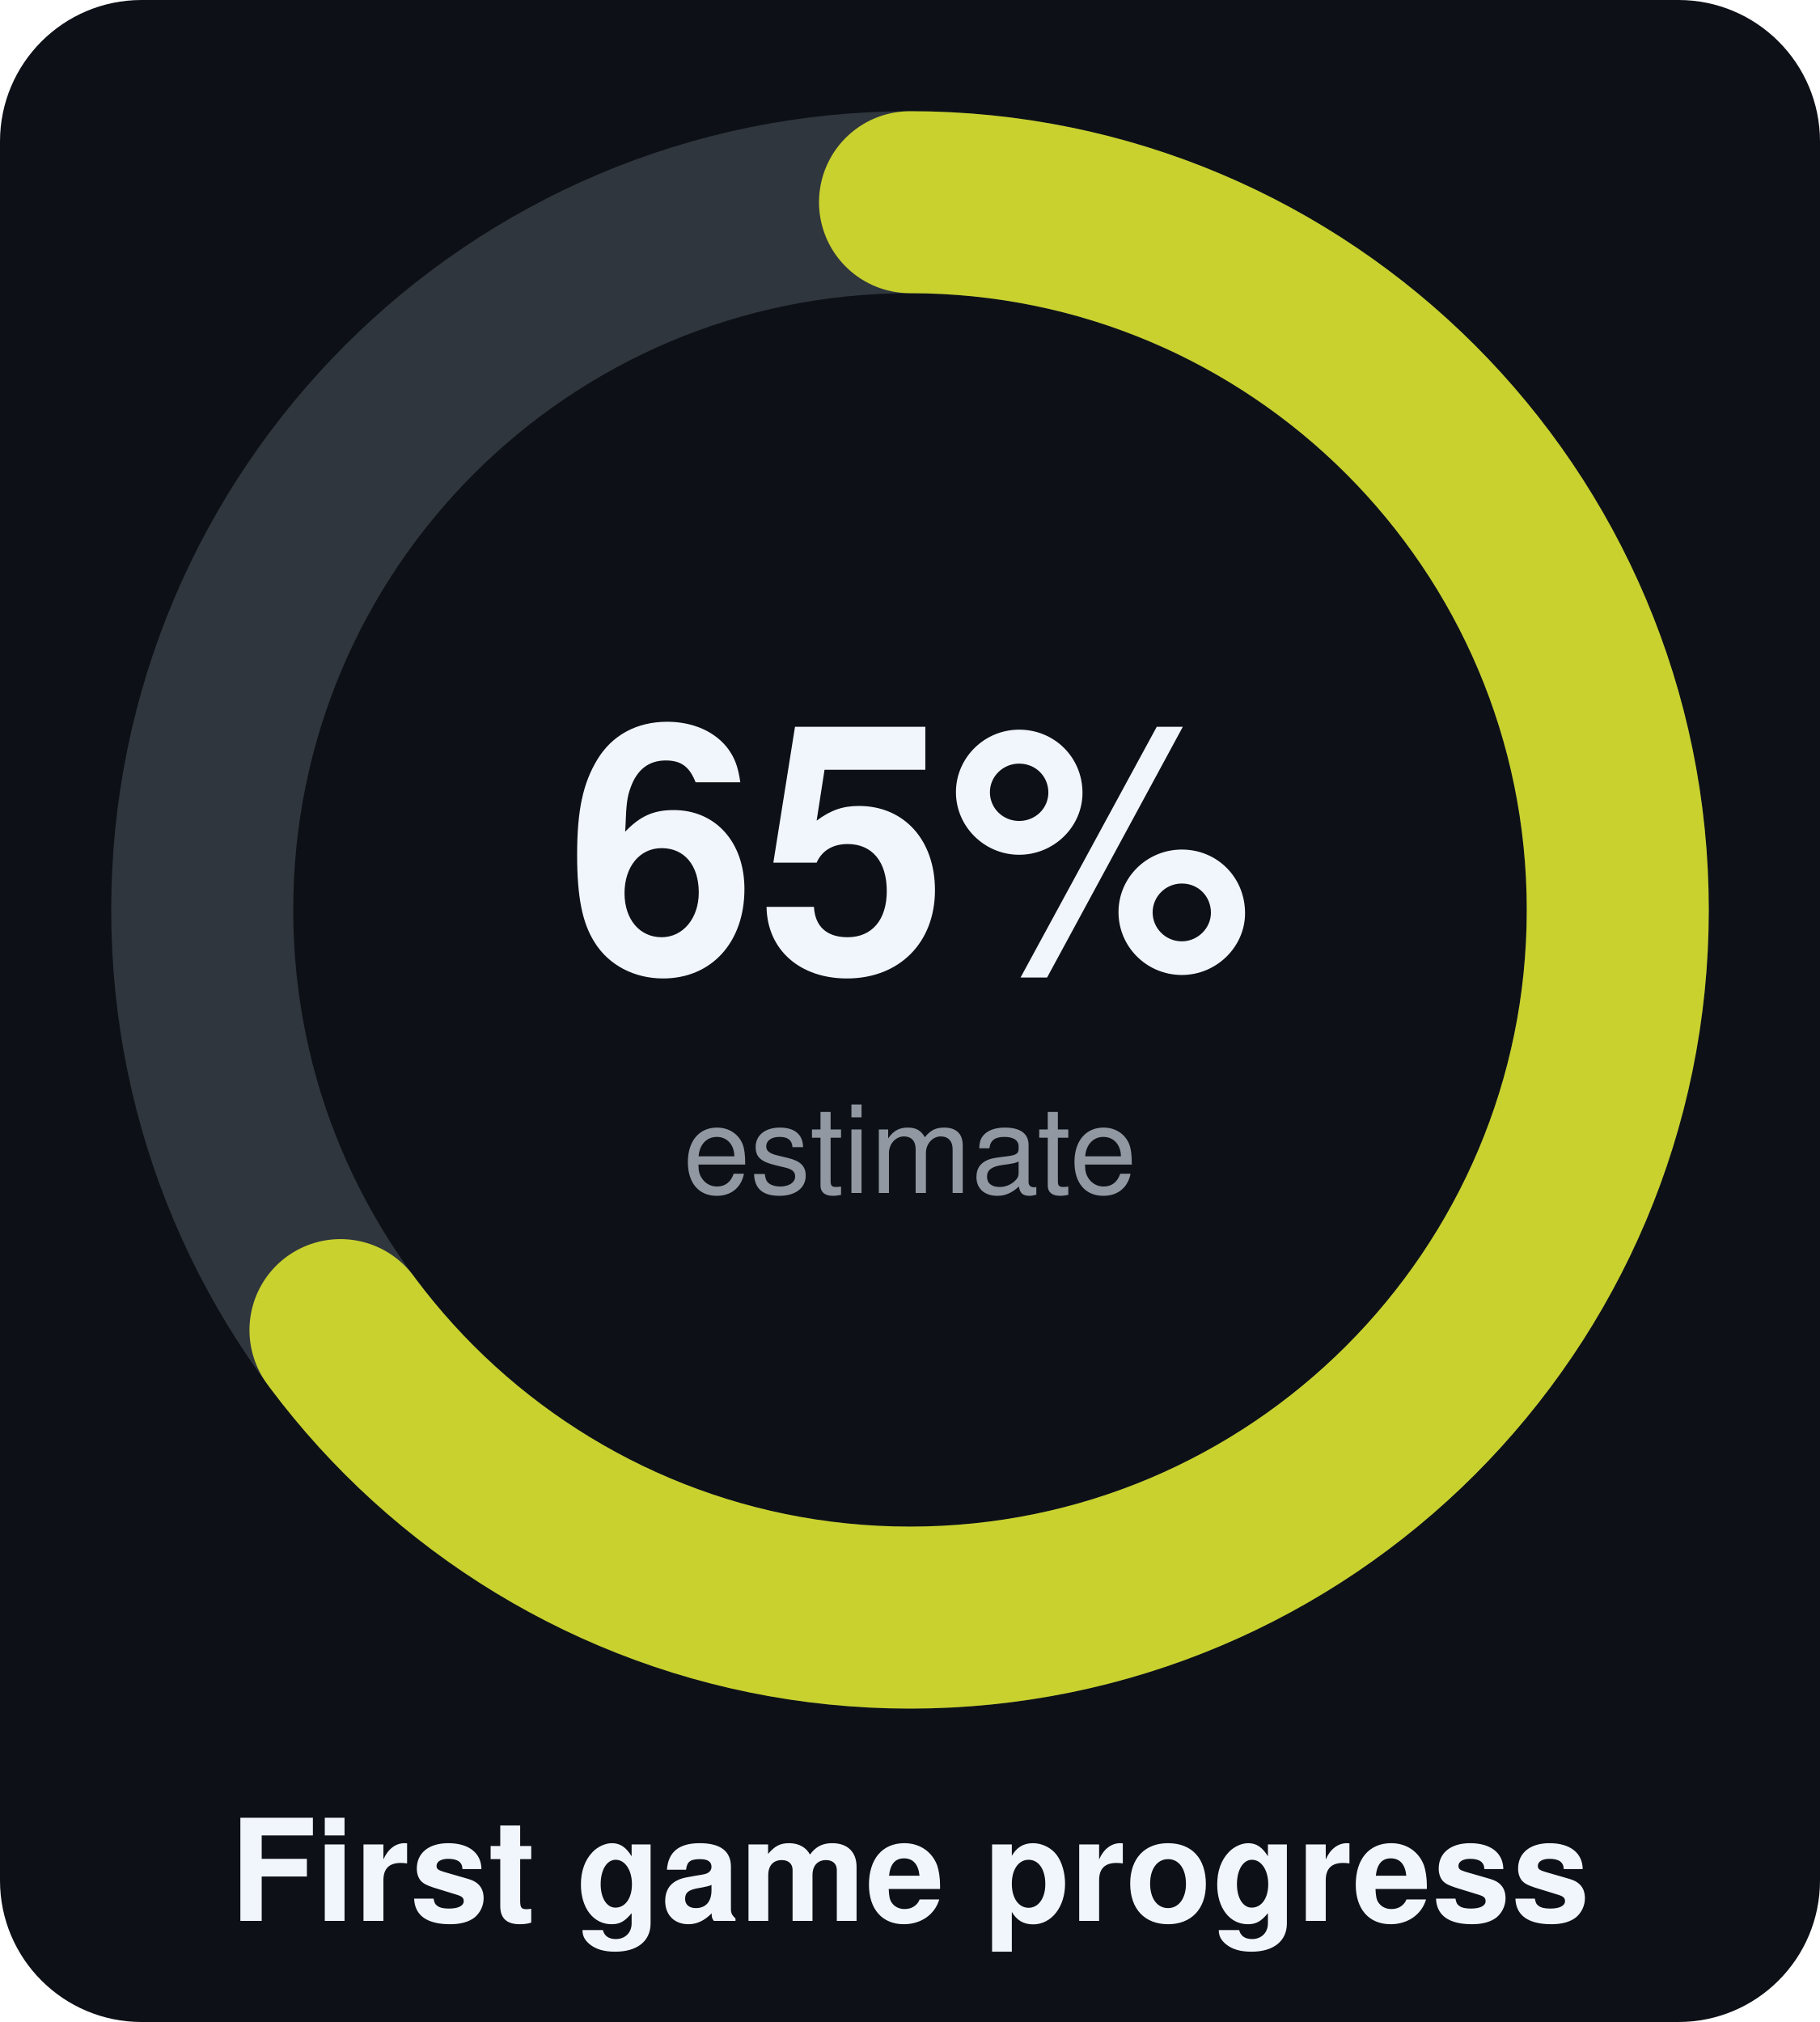
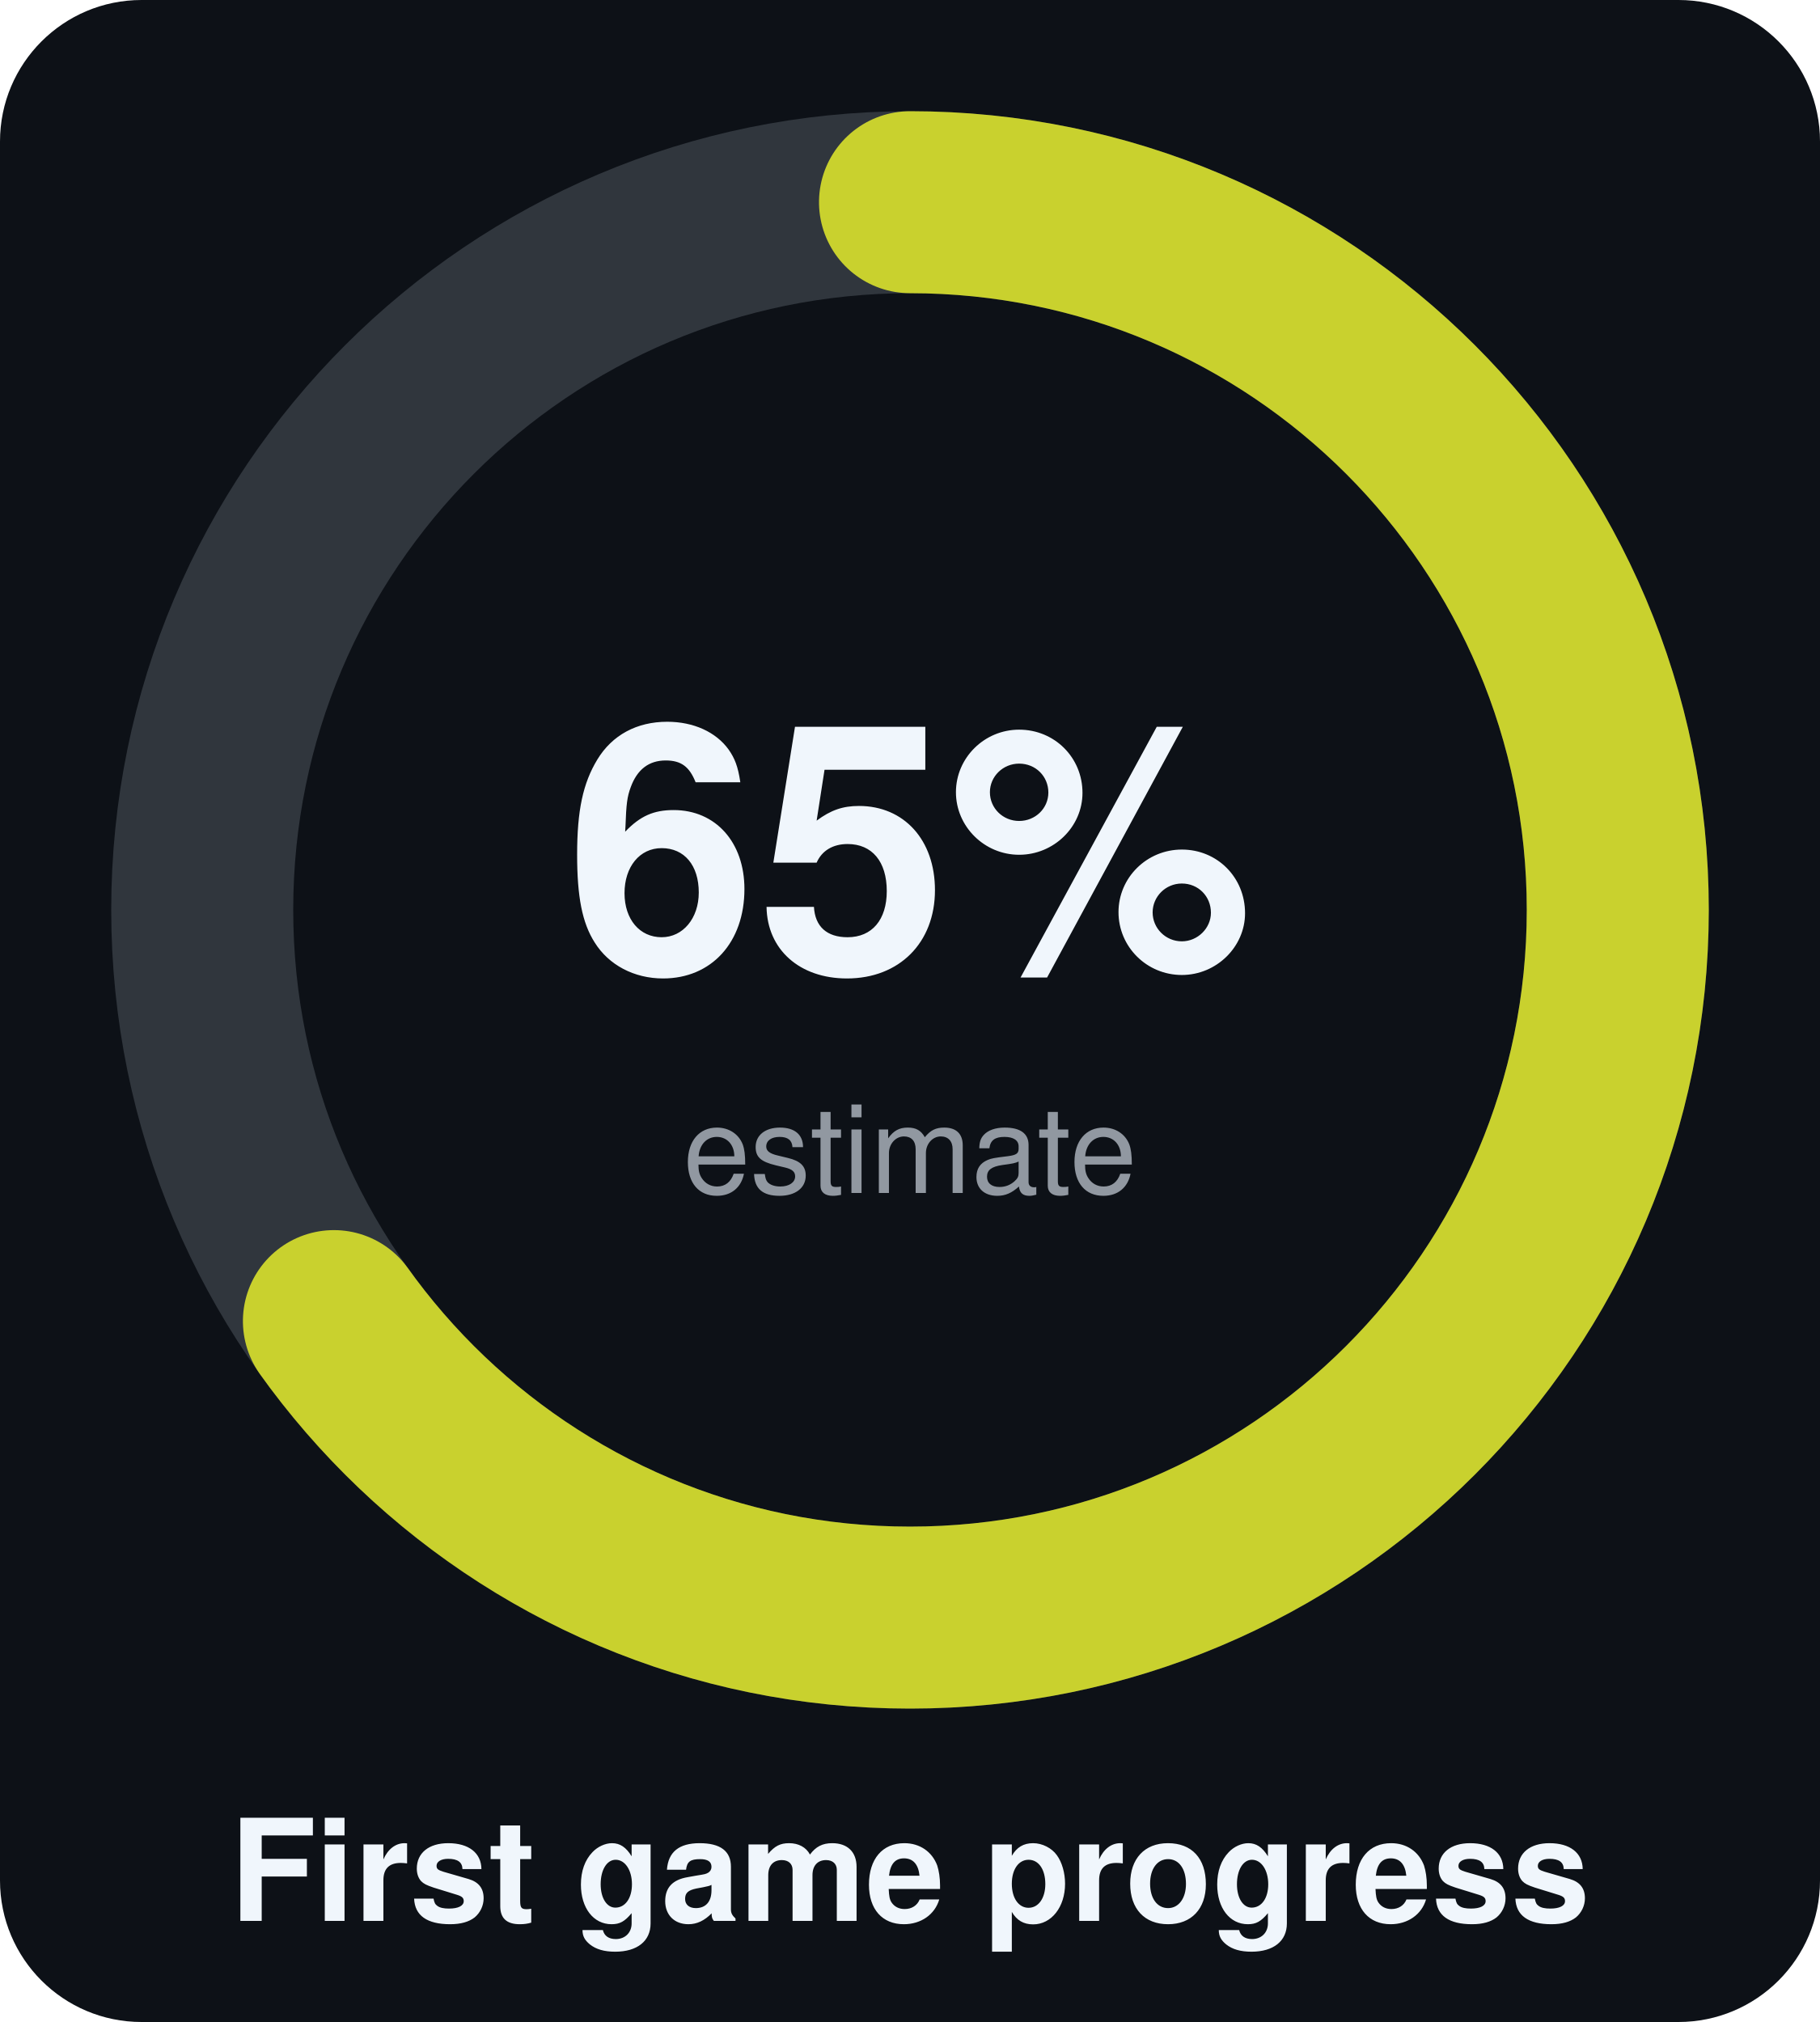
<svg xmlns="http://www.w3.org/2000/svg" width="180" height="200" viewBox="0 0 180 200" role="img" aria-label="Overall progress estimate 65 percent">
  <style>.t{fill:#f0f6fc;font-family:Segoe UI,Helvetica,Arial,sans-serif}.m{fill:#9198a1;font-family:Segoe UI,Helvetica,Arial,sans-serif}</style>
  <rect width="180" height="200" rx="14" fill="#0d1117" />
  <circle cx="90" cy="90" r="70" fill="none" stroke="#30363d" stroke-width="18" />
-   <circle cx="90" cy="90" r="70" fill="none" stroke="#c9d12e" stroke-width="18" stroke-linecap="round" stroke-dasharray="285.4 439.8" transform="rotate(-90 90 90)" />
+   <circle cx="90" cy="90" r="70" fill="none" stroke="#c9d12e" stroke-width="18" stroke-linecap="round" stroke-dasharray="286.5 439.8" transform="rotate(-90 90 90)" />
  <text class="t" x="90" y="96" text-anchor="middle" font-size="34" font-weight="700">65%</text>
  <text class="m" x="90" y="118" text-anchor="middle" font-size="12">estimate</text>
  <text class="t" x="90" y="190" text-anchor="middle" font-size="14" font-weight="600">First game progress</text>
</svg>
